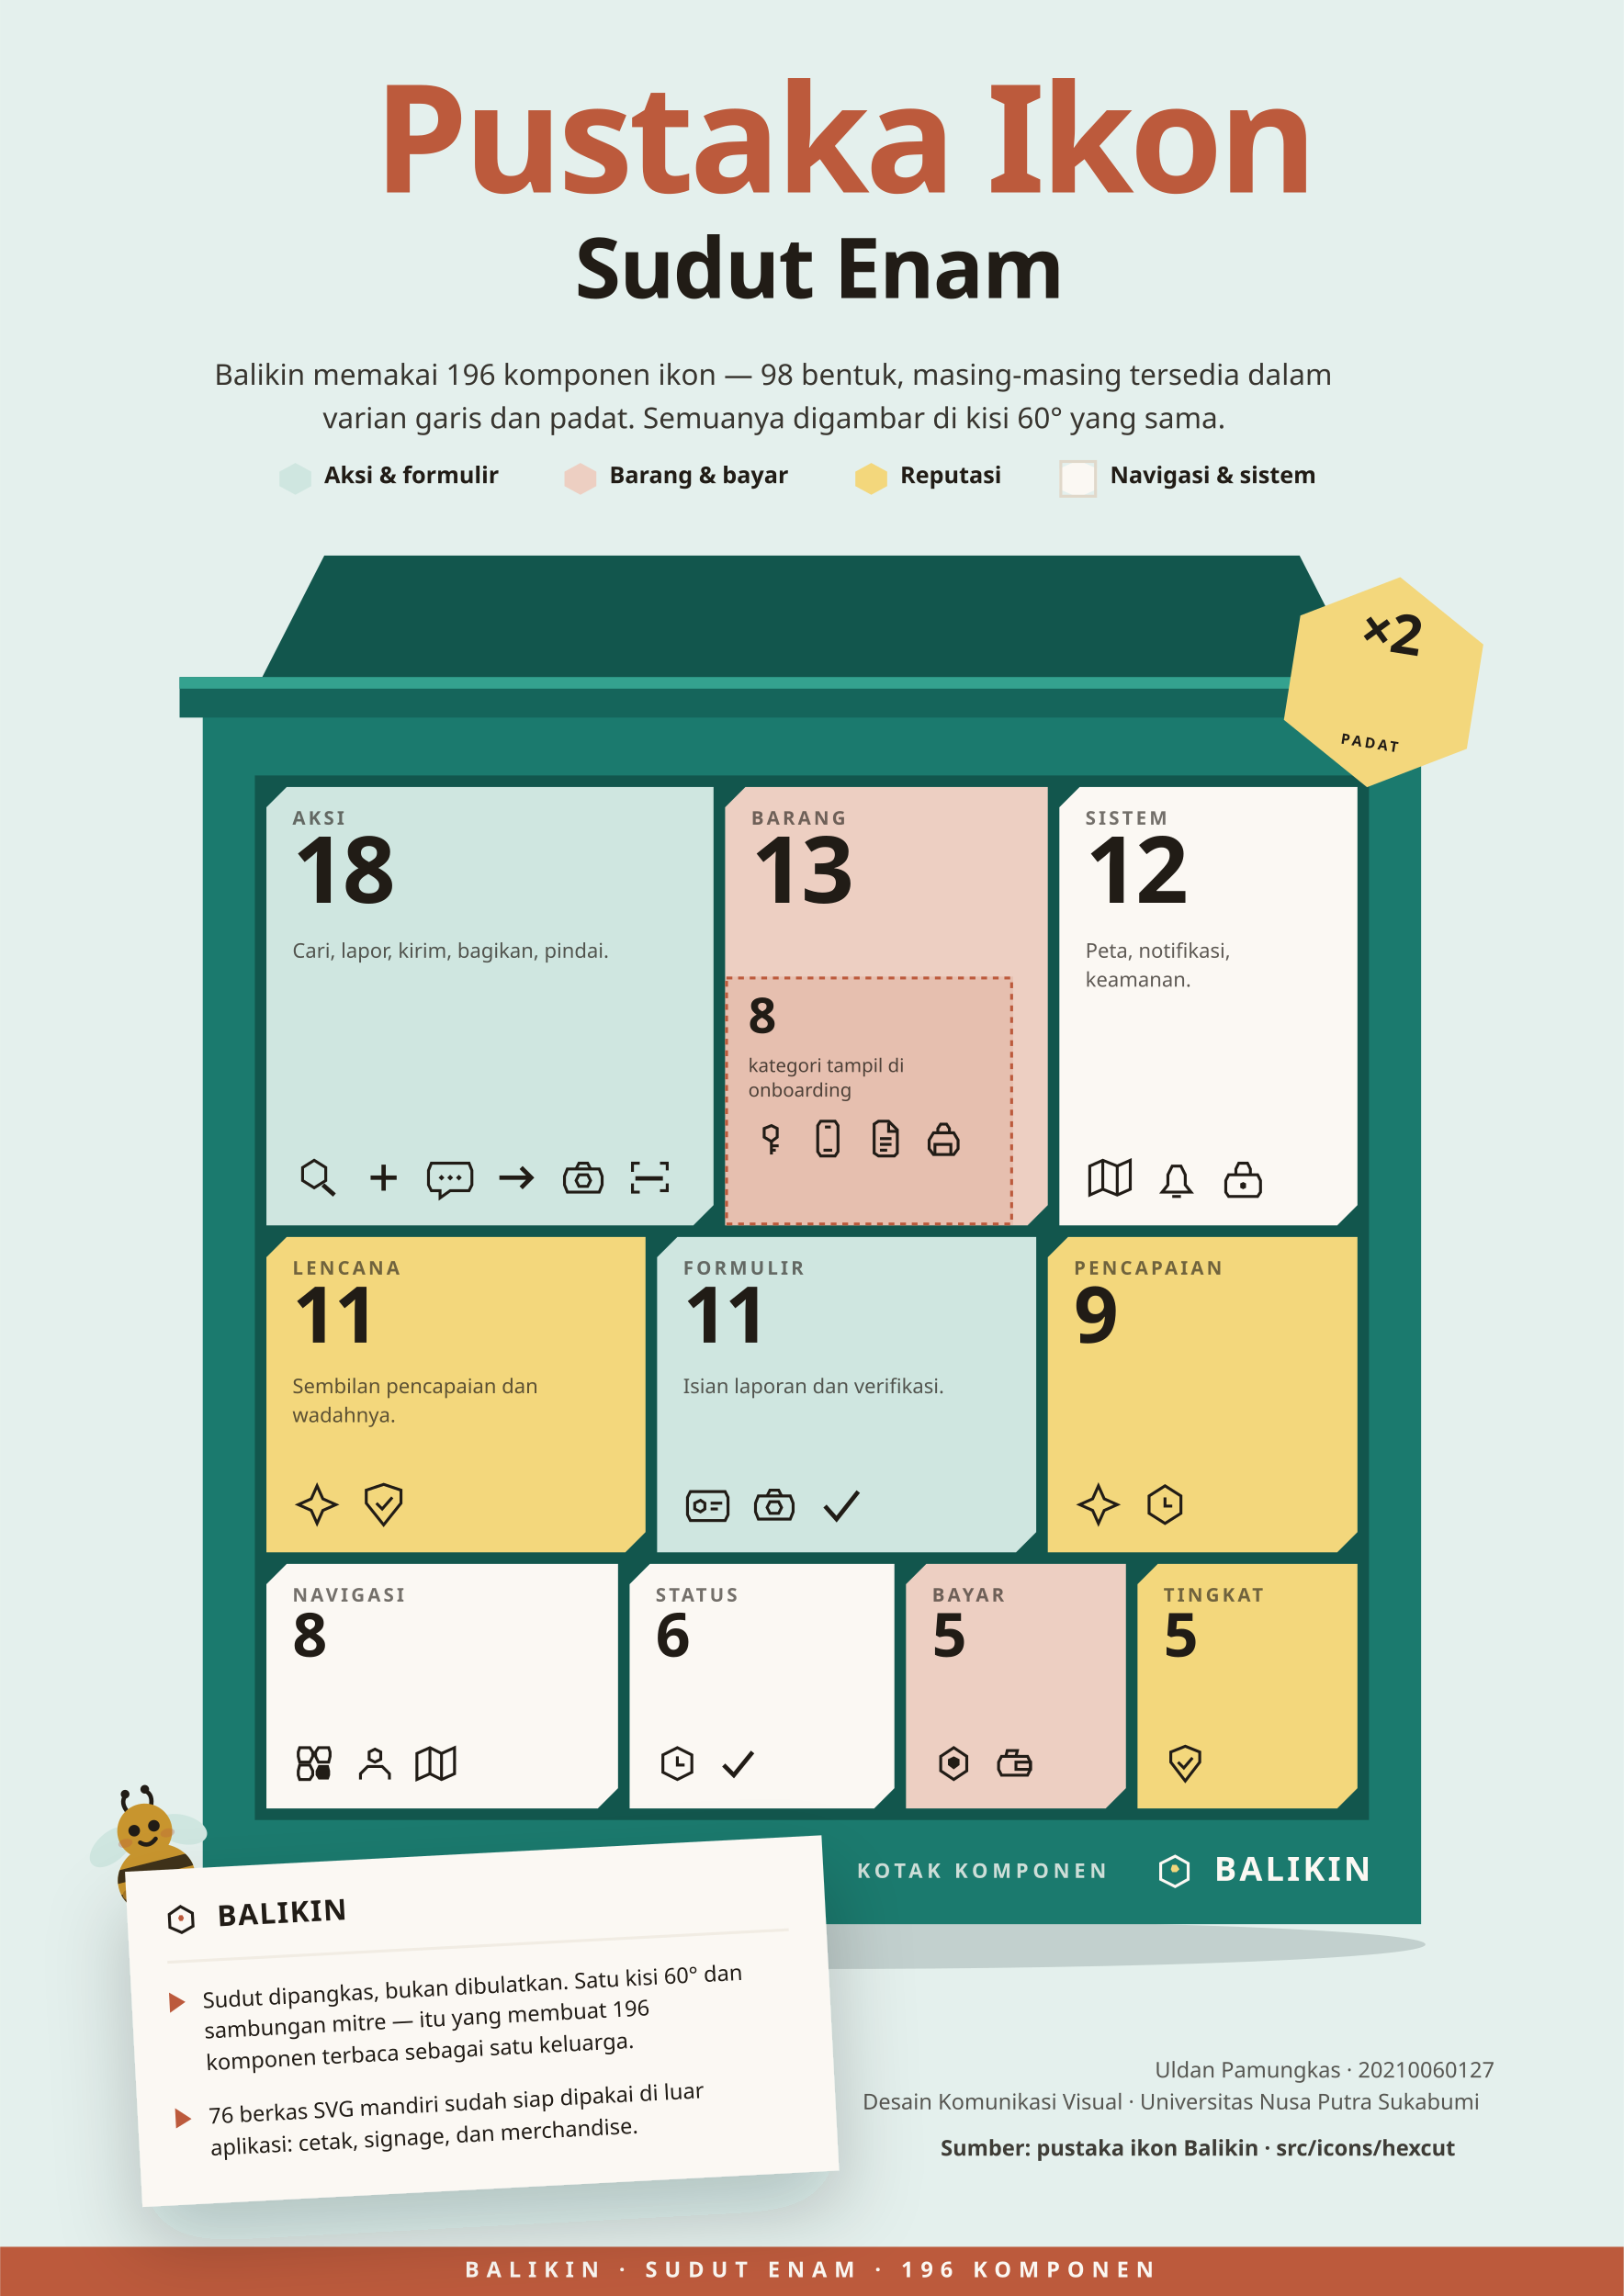
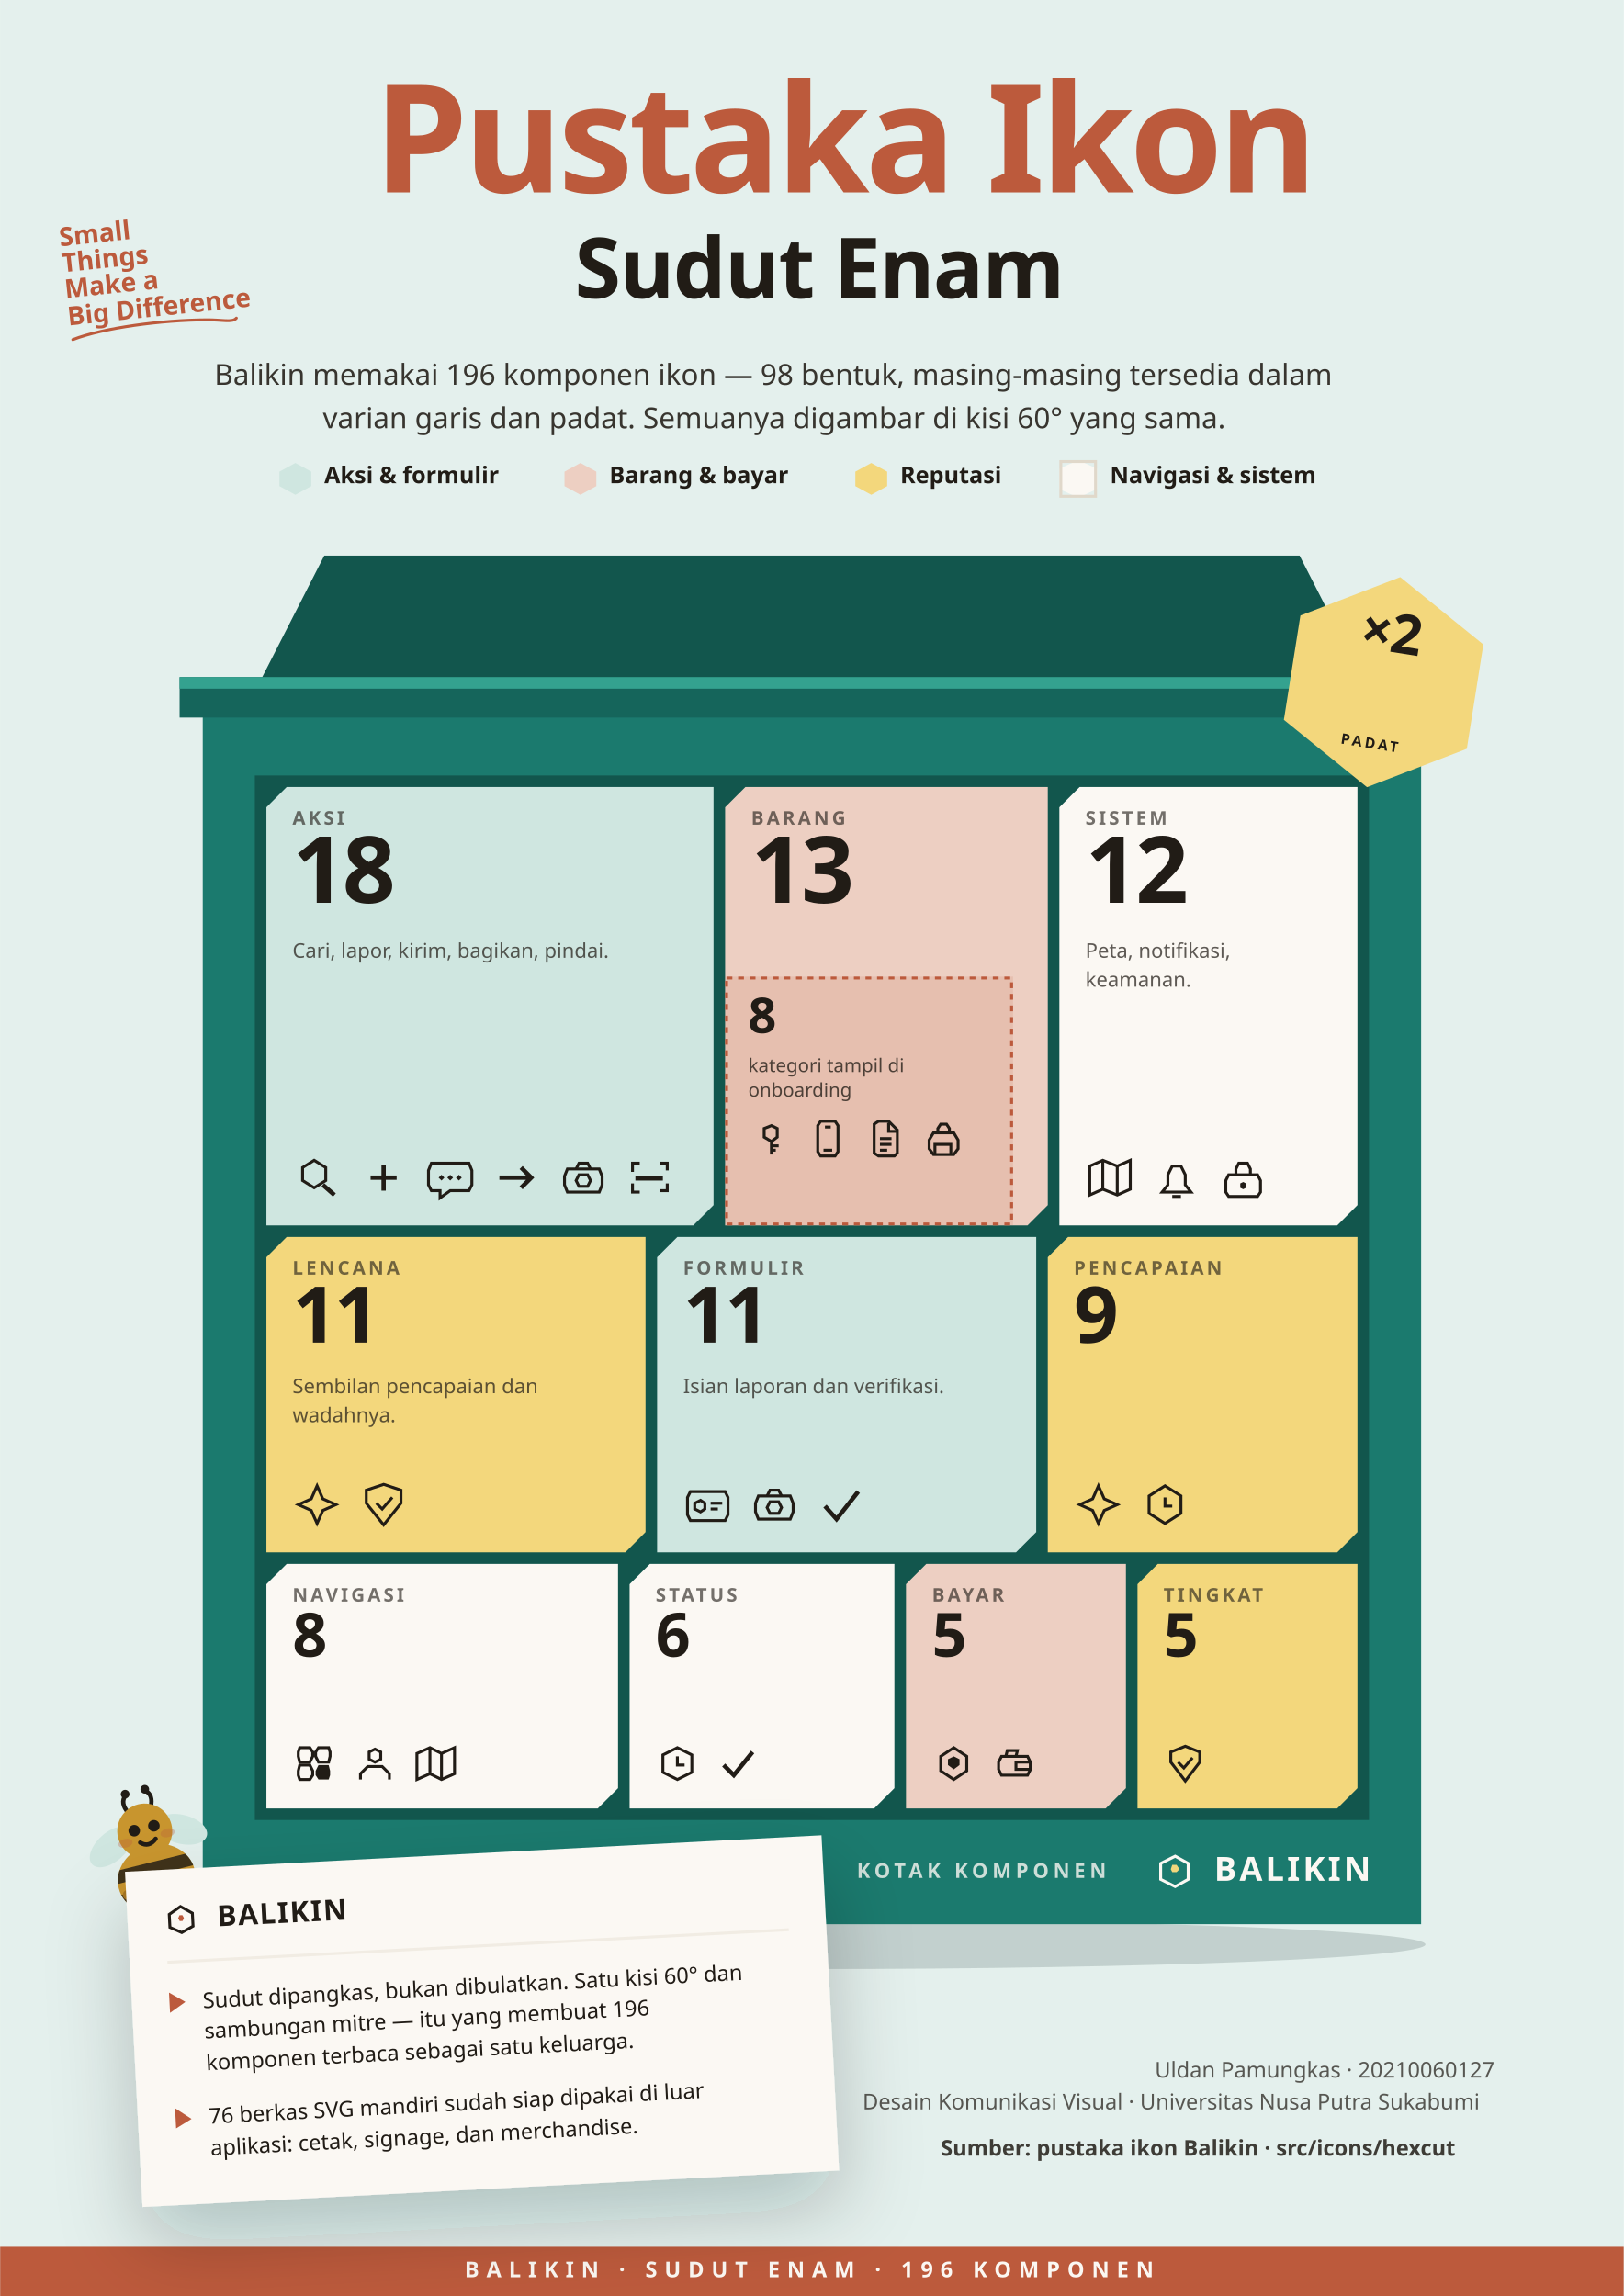
- <svg xmlns="http://www.w3.org/2000/svg" width="297mm" height="420mm" viewBox="0 0 1122 1587" role="img" aria-label="Infografis Balikin — I1 Pustaka Ikon Sudut Enam">
+ <svg xmlns="http://www.w3.org/2000/svg" width="297mm" height="420mm" viewBox="0 0 1122 1587" role="img" aria-label="Balikin — Pustaka Ikon Sudut Enam (cadangan)">
  <defs>
    <clipPath id="c2">
      <path d="M198 544L493 544L493 833L479 847L184 847L184 558Z" />
    </clipPath>
    <clipPath id="c3">
      <path d="M198 544L493 544L493 833L479 847L184 847L184 558Z" />
    </clipPath>
    <clipPath id="c4">
      <path d="M198 544L493 544L493 833L479 847L184 847L184 558Z" />
    </clipPath>
    <clipPath id="c5">
      <path d="M198 544L493 544L493 833L479 847L184 847L184 558Z" />
    </clipPath>
    <clipPath id="c7">
      <path d="M198 544L493 544L493 833L479 847L184 847L184 558Z" />
    </clipPath>
    <clipPath id="c9">
      <path d="M198 544L493 544L493 833L479 847L184 847L184 558Z" />
    </clipPath>
    <clipPath id="c11">
      <path d="M198 544L493 544L493 833L479 847L184 847L184 558Z" />
    </clipPath>
    <clipPath id="c13">
      <path d="M198 544L493 544L493 833L479 847L184 847L184 558Z" />
    </clipPath>
    <clipPath id="c15">
      <path d="M198 544L493 544L493 833L479 847L184 847L184 558Z" />
    </clipPath>
    <clipPath id="c17">
      <path d="M515 544L724 544L724 833L710 847L501 847L501 558Z" />
    </clipPath>
    <clipPath id="c18">
      <path d="M515 544L724 544L724 833L710 847L501 847L501 558Z" />
    </clipPath>
    <clipPath id="c19">
      <path d="M515 544L724 544L724 833L710 847L501 847L501 558Z" />
    </clipPath>
    <clipPath id="c20">
      <path d="M515 544L724 544L724 833L710 847L501 847L501 558Z" />
    </clipPath>
    <clipPath id="c21">
      <path d="M515 544L724 544L724 833L710 847L501 847L501 558Z" />
    </clipPath>
    <clipPath id="c22">
      <path d="M515 544L724 544L724 833L710 847L501 847L501 558Z" />
    </clipPath>
    <clipPath id="c24">
      <path d="M515 544L724 544L724 833L710 847L501 847L501 558Z" />
    </clipPath>
    <clipPath id="c26">
      <path d="M515 544L724 544L724 833L710 847L501 847L501 558Z" />
    </clipPath>
    <clipPath id="c28">
      <path d="M515 544L724 544L724 833L710 847L501 847L501 558Z" />
    </clipPath>
    <clipPath id="c30">
      <path d="M746 544L938 544L938 833L924 847L732 847L732 558Z" />
    </clipPath>
    <clipPath id="c31">
      <path d="M746 544L938 544L938 833L924 847L732 847L732 558Z" />
    </clipPath>
    <clipPath id="c32">
      <path d="M746 544L938 544L938 833L924 847L732 847L732 558Z" />
    </clipPath>
    <clipPath id="c33">
      <path d="M746 544L938 544L938 833L924 847L732 847L732 558Z" />
    </clipPath>
    <clipPath id="c35">
      <path d="M746 544L938 544L938 833L924 847L732 847L732 558Z" />
    </clipPath>
    <clipPath id="c37">
      <path d="M746 544L938 544L938 833L924 847L732 847L732 558Z" />
    </clipPath>
    <clipPath id="c39">
      <path d="M198 855L446 855L446 1059L432 1073L184 1073L184 869Z" />
    </clipPath>
    <clipPath id="c40">
      <path d="M198 855L446 855L446 1059L432 1073L184 1073L184 869Z" />
    </clipPath>
    <clipPath id="c41">
      <path d="M198 855L446 855L446 1059L432 1073L184 1073L184 869Z" />
    </clipPath>
    <clipPath id="c42">
      <path d="M198 855L446 855L446 1059L432 1073L184 1073L184 869Z" />
    </clipPath>
    <clipPath id="c44">
      <path d="M198 855L446 855L446 1059L432 1073L184 1073L184 869Z" />
    </clipPath>
    <clipPath id="c46">
      <path d="M468 855L716 855L716 1059L702 1073L454 1073L454 869Z" />
    </clipPath>
    <clipPath id="c47">
      <path d="M468 855L716 855L716 1059L702 1073L454 1073L454 869Z" />
    </clipPath>
    <clipPath id="c48">
      <path d="M468 855L716 855L716 1059L702 1073L454 1073L454 869Z" />
    </clipPath>
    <clipPath id="c49">
      <path d="M468 855L716 855L716 1059L702 1073L454 1073L454 869Z" />
    </clipPath>
    <clipPath id="c51">
      <path d="M468 855L716 855L716 1059L702 1073L454 1073L454 869Z" />
    </clipPath>
    <clipPath id="c53">
      <path d="M468 855L716 855L716 1059L702 1073L454 1073L454 869Z" />
    </clipPath>
    <clipPath id="c55">
      <path d="M738 855L938 855L938 1059L924 1073L724 1073L724 869Z" />
    </clipPath>
    <clipPath id="c56">
      <path d="M738 855L938 855L938 1059L924 1073L724 1073L724 869Z" />
    </clipPath>
    <clipPath id="c57">
      <path d="M738 855L938 855L938 1059L924 1073L724 1073L724 869Z" />
    </clipPath>
    <clipPath id="c59">
      <path d="M738 855L938 855L938 1059L924 1073L724 1073L724 869Z" />
    </clipPath>
    <clipPath id="c61">
      <path d="M198 1081L427 1081L427 1236L413 1250L184 1250L184 1095Z" />
    </clipPath>
    <clipPath id="c62">
      <path d="M198 1081L427 1081L427 1236L413 1250L184 1250L184 1095Z" />
    </clipPath>
    <clipPath id="c63">
      <path d="M198 1081L427 1081L427 1236L413 1250L184 1250L184 1095Z" />
    </clipPath>
    <clipPath id="c65">
      <path d="M198 1081L427 1081L427 1236L413 1250L184 1250L184 1095Z" />
    </clipPath>
    <clipPath id="c67">
      <path d="M198 1081L427 1081L427 1236L413 1250L184 1250L184 1095Z" />
    </clipPath>
    <clipPath id="c69">
      <path d="M449 1081L618 1081L618 1236L604 1250L435 1250L435 1095Z" />
    </clipPath>
    <clipPath id="c70">
      <path d="M449 1081L618 1081L618 1236L604 1250L435 1250L435 1095Z" />
    </clipPath>
    <clipPath id="c71">
      <path d="M449 1081L618 1081L618 1236L604 1250L435 1250L435 1095Z" />
    </clipPath>
    <clipPath id="c73">
      <path d="M449 1081L618 1081L618 1236L604 1250L435 1250L435 1095Z" />
    </clipPath>
    <clipPath id="c75">
      <path d="M640 1081L778 1081L778 1236L764 1250L626 1250L626 1095Z" />
    </clipPath>
    <clipPath id="c76">
      <path d="M640 1081L778 1081L778 1236L764 1250L626 1250L626 1095Z" />
    </clipPath>
    <clipPath id="c77">
      <path d="M640 1081L778 1081L778 1236L764 1250L626 1250L626 1095Z" />
    </clipPath>
    <clipPath id="c79">
      <path d="M640 1081L778 1081L778 1236L764 1250L626 1250L626 1095Z" />
    </clipPath>
    <clipPath id="c81">
      <path d="M800 1081L938 1081L938 1236L924 1250L786 1250L786 1095Z" />
    </clipPath>
    <clipPath id="c82">
      <path d="M800 1081L938 1081L938 1236L924 1250L786 1250L786 1095Z" />
    </clipPath>
    <clipPath id="c83">
      <path d="M800 1081L938 1081L938 1236L924 1250L786 1250L786 1095Z" />
    </clipPath>
-     <filter id="f87" x="-60%" y="-60%" width="220%" height="220%">
+     <filter id="f88" x="-60%" y="-60%" width="220%" height="220%">
      <feDropShadow dx="0" dy="26" stdDeviation="27" flood-color="#0C2824" flood-opacity="0.22" />
    </filter>
-     <clipPath id="c89">
+     <clipPath id="c90">
      <path d="M956 398L1020 435L1020 508L956 545L892 508L892 435Z" />
    </clipPath>
-     <clipPath id="c90">
+     <clipPath id="c91">
      <path d="M956 398L1020 435L1020 508L956 545L892 508L892 435Z" />
    </clipPath>
  </defs>
  <rect x="0" y="0" width="1122" height="1587" fill="#E4F0ED" />
  <rect x="0" y="0" width="1122" height="1587" fill="#E4F0ED" />
  <g fill="none">
    <ellipse cx="561" cy="1344" rx="424" ry="17" fill="#0C2824" opacity=".16" />
    <path d="M176 478H946L898 384H224Z" fill="#12564D" />
    <rect x="140" y="490" width="842" height="840" fill="#1B7A6E" />
    <rect x="124" y="468" width="874" height="28" fill="#15655B" />
    <rect x="124" y="468" width="874" height="8" fill="#34A28F" />
    <rect x="176" y="536" width="770" height="722" fill="#12564D" />
  </g>
  <path d="M198 544L493 544L493 833L479 847L184 847L184 558Z" fill="#CFE6E0" />
  <g clip-path="url(#c2)">
    <g opacity="0.62">
      <text x="202" y="570" font-family="Plus Jakarta Sans" font-size="13" font-weight="700" fill="#211C16" letter-spacing="2">AKSI</text>
    </g>
  </g>
  <g clip-path="url(#c3)">
    <text x="202" y="624" font-family="Archivo" font-size="64" font-weight="700" fill="#211C16" letter-spacing="-2">18</text>
  </g>
  <g clip-path="url(#c4)">
    <g opacity="0.72">
      <text x="202" y="662" font-family="Plus Jakarta Sans" font-size="14" font-weight="400" fill="#211C16">Cari, lapor, kirim, bagikan, pindai.</text>
    </g>
  </g>
  <g clip-path="url(#c5)">
    <g color="#211C16" fill="none" stroke-linejoin="miter" stroke-miterlimit="8">
      <path d="M217 802L225 807V816L217 821L209 816V807Z" stroke="currentColor" stroke-width="2" />
      <path d="M223 819L231 826" stroke="currentColor" stroke-width="3" />
    </g>
  </g>
  <g clip-path="url(#c7)">
    <g color="#211C16" fill="none" stroke-linejoin="miter" stroke-miterlimit="8">
      <path d="M265 805V823M256 814H274" stroke="currentColor" stroke-width="3" />
    </g>
  </g>
  <g clip-path="url(#c9)">
    <g color="#211C16" fill="none" stroke-linejoin="miter" stroke-miterlimit="8">
      <path d="M298 804H324L326 809V819L324 823H311L304 828V823H298L296 819V809Z" stroke="currentColor" stroke-width="2" />
      <path d="M305 812L307 814L305 816L303 814Z" fill="currentColor" />
      <path d="M311 812L313 814L311 816L309 814Z" fill="currentColor" />
      <path d="M317 812L319 814L317 816L315 814Z" fill="currentColor" />
    </g>
  </g>
  <g clip-path="url(#c11)">
    <g color="#211C16" fill="none" stroke-linejoin="miter" stroke-miterlimit="8">
      <path d="M345 814H367M360 807L367 814L360 821" stroke="currentColor" stroke-width="3" />
    </g>
  </g>
  <g clip-path="url(#c13)">
    <g color="#211C16" fill="none" stroke-linejoin="miter" stroke-miterlimit="8">
      <path d="M398 808 400 804h6l2 4" stroke="currentColor" stroke-width="2" />
      <path d="M392 808H414L416 813V819L414 824H392L390 819V813Z" stroke="currentColor" stroke-width="2" />
      <path d="M408 816L406 820L400 820L398 816L400 812L406 812Z" stroke="currentColor" stroke-width="2" />
    </g>
  </g>
  <g clip-path="url(#c15)">
    <g color="#211C16" fill="none" stroke-linejoin="miter" stroke-miterlimit="8">
      <path d="M437 810V804h5M456 804h5v5M461 818v5H456M442 824H437V818" stroke="currentColor" stroke-width="2" />
      <path d="M439 813h19v3H439z" fill="currentColor" />
    </g>
  </g>
  <path d="M515 544L724 544L724 833L710 847L501 847L501 558Z" fill="#EDCFC2" />
  <g clip-path="url(#c17)">
    <g opacity="0.62">
      <text x="519" y="570" font-family="Plus Jakarta Sans" font-size="13" font-weight="700" fill="#211C16" letter-spacing="2">BARANG</text>
    </g>
  </g>
  <g clip-path="url(#c18)">
    <text x="519" y="624" font-family="Archivo" font-size="64" font-weight="700" fill="#211C16" letter-spacing="-2">13</text>
  </g>
  <g clip-path="url(#c19)">
    <rect x="501" y="675" width="199" height="172" fill="#BC5A3C" fill-opacity="0.14" />
    <rect x="502" y="676" width="197" height="170" fill="none" stroke="#BC5A3C" stroke-width="2" stroke-dasharray="4 4" />
  </g>
  <g clip-path="url(#c20)">
    <text x="517" y="714" font-family="Archivo" font-size="34" font-weight="700" fill="#211C16" letter-spacing="-1">8</text>
  </g>
  <g clip-path="url(#c21)">
    <g opacity="0.78">
      <text x="517" y="741" font-family="Plus Jakarta Sans" font-size="13" font-weight="400" fill="#211C16">kategori tampil di</text>
      <text x="517" y="758" font-family="Plus Jakarta Sans" font-size="13" font-weight="400" fill="#211C16">onboarding</text>
    </g>
  </g>
  <g clip-path="url(#c22)">
    <g color="#211C16" fill="none" stroke-linejoin="miter" stroke-miterlimit="8">
      <path d="M528 780L533 778L537 780V786L533 789L528 786Z" stroke="currentColor" stroke-width="2" />
      <path d="M533 789V798" stroke="currentColor" stroke-width="2" />
      <path d="M533 792H538" stroke="currentColor" stroke-width="2" />
      <path d="M533 795H536" stroke="currentColor" stroke-width="2" />
    </g>
  </g>
  <g clip-path="url(#c24)">
    <g color="#211C16" fill="none" stroke-linejoin="miter" stroke-miterlimit="8">
      <path d="M567 775H577L579 778V796L577 799H567L565 796V778Z" stroke="currentColor" stroke-width="2" />
      <path d="M570 779H574" stroke="currentColor" stroke-width="2" />
      <path d="M569 795H575" stroke="currentColor" stroke-width="2" />
    </g>
  </g>
  <g clip-path="url(#c26)">
    <g color="#211C16" fill="none" stroke-linejoin="miter" stroke-miterlimit="8">
      <path d="M604 777L607 775H614L620 781V797L618 799H607L604 797Z" stroke="currentColor" stroke-width="2" />
      <path d="M614 776V782H620" stroke="currentColor" stroke-width="2" />
      <path d="M608 787H616M608 791H616M608 795H613" stroke="currentColor" stroke-width="2" />
    </g>
  </g>
  <g clip-path="url(#c28)">
    <g color="#211C16" fill="none" stroke-linejoin="miter" stroke-miterlimit="8">
      <path d="M648 783V780l2 -3h4l2 3v3" stroke="currentColor" stroke-width="2" />
      <path d="M645 783H659L662 788V794L659 798H645L642 794V788Z" stroke="currentColor" stroke-width="2" />
      <path d="M646 798V791h11v7" stroke="currentColor" stroke-width="2" />
    </g>
  </g>
  <path d="M746 544L938 544L938 833L924 847L732 847L732 558Z" fill="#FBF8F3" />
  <g clip-path="url(#c30)">
    <g opacity="0.62">
      <text x="750" y="570" font-family="Plus Jakarta Sans" font-size="13" font-weight="700" fill="#211C16" letter-spacing="2">SISTEM</text>
    </g>
  </g>
  <g clip-path="url(#c31)">
    <text x="750" y="624" font-family="Archivo" font-size="64" font-weight="700" fill="#211C16" letter-spacing="-2">12</text>
  </g>
  <g clip-path="url(#c32)">
    <g opacity="0.72">
      <text x="750" y="662" font-family="Plus Jakarta Sans" font-size="14" font-weight="400" fill="#211C16">Peta, notifikasi,</text>
      <text x="750" y="682" font-family="Plus Jakarta Sans" font-size="14" font-weight="400" fill="#211C16">keamanan.</text>
    </g>
  </g>
  <g clip-path="url(#c33)">
    <g color="#211C16" fill="none" stroke-linejoin="miter" stroke-miterlimit="8">
      <path d="M753 806L762 802L772 806L781 802V822L772 826L762 822L753 826Z" stroke="currentColor" stroke-width="2" />
      <path d="M762 802V822M772 806V826" stroke="currentColor" stroke-width="2" />
    </g>
  </g>
  <g clip-path="url(#c35)">
    <g color="#211C16" fill="none" stroke-linejoin="miter" stroke-miterlimit="8">
      <path d="M807 819V812L810 806H816L819 812V819L823 824H803Z" stroke="currentColor" stroke-width="2" />
      <path d="M810 827H816" stroke="currentColor" stroke-width="2" />
    </g>
  </g>
  <g clip-path="url(#c37)">
    <g color="#211C16" fill="none" stroke-linejoin="miter" stroke-miterlimit="8">
      <path d="M854 812V808L856 804H862L864 808V812" stroke="currentColor" stroke-width="2" />
      <path d="M849 812H869L871 816V824L869 827H849L847 824V816Z" stroke="currentColor" stroke-width="2" />
      <path d="M859 817L861 818V821L859 822L857 821V818Z" fill="currentColor" />
    </g>
  </g>
  <path d="M198 855L446 855L446 1059L432 1073L184 1073L184 869Z" fill="#F3D77C" />
  <g clip-path="url(#c39)">
    <g opacity="0.62">
      <text x="202" y="881" font-family="Plus Jakarta Sans" font-size="13" font-weight="700" fill="#211C16" letter-spacing="2">LENCANA</text>
    </g>
  </g>
  <g clip-path="url(#c40)">
    <text x="202" y="928" font-family="Archivo" font-size="54" font-weight="700" fill="#211C16" letter-spacing="-2">11</text>
  </g>
  <g clip-path="url(#c41)">
    <g opacity="0.72">
      <text x="202" y="963" font-family="Plus Jakarta Sans" font-size="14" font-weight="400" fill="#211C16">Sembilan pencapaian dan</text>
      <text x="202" y="983" font-family="Plus Jakarta Sans" font-size="14" font-weight="400" fill="#211C16">wadahnya.</text>
    </g>
  </g>
  <g clip-path="url(#c42)">
    <g color="#211C16" fill="none" stroke-linejoin="miter" stroke-miterlimit="8">
      <path d="M219 1027L223 1036L232 1040L223 1044L219 1053L215 1044L206 1040L215 1036Z" stroke="currentColor" stroke-width="2" />
    </g>
  </g>
  <g clip-path="url(#c44)">
    <g color="#211C16" fill="none" stroke-linejoin="miter" stroke-miterlimit="8">
      <path d="M265 1026L277 1030V1039L265 1054L253 1039V1030Z" stroke="currentColor" stroke-width="2" />
      <path d="M260 1039L264 1043L271 1035" stroke="currentColor" stroke-width="2" />
    </g>
  </g>
  <path d="M468 855L716 855L716 1059L702 1073L454 1073L454 869Z" fill="#CFE6E0" />
  <g clip-path="url(#c46)">
    <g opacity="0.62">
      <text x="472" y="881" font-family="Plus Jakarta Sans" font-size="13" font-weight="700" fill="#211C16" letter-spacing="2">FORMULIR</text>
    </g>
  </g>
  <g clip-path="url(#c47)">
    <text x="472" y="928" font-family="Archivo" font-size="54" font-weight="700" fill="#211C16" letter-spacing="-2">11</text>
  </g>
  <g clip-path="url(#c48)">
    <g opacity="0.72">
      <text x="472" y="963" font-family="Plus Jakarta Sans" font-size="14" font-weight="400" fill="#211C16">Isian laporan dan verifikasi.</text>
    </g>
  </g>
  <g clip-path="url(#c49)">
    <g color="#211C16" fill="none" stroke-linejoin="miter" stroke-miterlimit="8">
      <path d="M477 1031H501L503 1035V1047L501 1051H477L475 1047V1035Z" stroke="currentColor" stroke-width="2" />
      <path d="M484 1037L487 1039V1043L484 1045L480 1043V1039Z" stroke="currentColor" stroke-width="2" />
      <path d="M491 1039H499M491 1043H496" stroke="currentColor" stroke-width="2" />
    </g>
  </g>
  <g clip-path="url(#c51)">
    <g color="#211C16" fill="none" stroke-linejoin="miter" stroke-miterlimit="8">
      <path d="M530 1034 532 1030h6l2 4" stroke="currentColor" stroke-width="2" />
      <path d="M524 1034H546L548 1039V1045L546 1050H524L522 1045V1039Z" stroke="currentColor" stroke-width="2" />
      <path d="M540 1042L538 1046L532 1046L530 1042L532 1038L538 1038Z" stroke="currentColor" stroke-width="2" />
    </g>
  </g>
  <g clip-path="url(#c53)">
    <g color="#211C16" fill="none" stroke-linejoin="miter" stroke-miterlimit="8">
      <path d="M570 1041 578 1050 593 1031" stroke="currentColor" stroke-width="3" />
    </g>
  </g>
  <path d="M738 855L938 855L938 1059L924 1073L724 1073L724 869Z" fill="#F3D77C" />
  <g clip-path="url(#c55)">
    <g opacity="0.62">
      <text x="742" y="881" font-family="Plus Jakarta Sans" font-size="13" font-weight="700" fill="#211C16" letter-spacing="2">PENCAPAIAN</text>
    </g>
  </g>
  <g clip-path="url(#c56)">
    <text x="742" y="928" font-family="Archivo" font-size="54" font-weight="700" fill="#211C16" letter-spacing="-2">9</text>
  </g>
  <g clip-path="url(#c57)">
    <g color="#211C16" fill="none" stroke-linejoin="miter" stroke-miterlimit="8">
      <path d="M759 1027L763 1036L772 1040L763 1044L759 1053L755 1044L746 1040L755 1036Z" stroke="currentColor" stroke-width="2" />
    </g>
  </g>
  <g clip-path="url(#c59)">
    <g color="#211C16" fill="none" stroke-linejoin="miter" stroke-miterlimit="8">
      <path d="M805 1027L816 1034V1046L805 1053L794 1046V1034Z" stroke="currentColor" stroke-width="2" />
      <path d="M805 1035V1041H810" stroke="currentColor" stroke-width="2" />
    </g>
  </g>
  <path d="M198 1081L427 1081L427 1236L413 1250L184 1250L184 1095Z" fill="#FBF8F3" />
  <g clip-path="url(#c61)">
    <g opacity="0.62">
      <text x="202" y="1107" font-family="Plus Jakarta Sans" font-size="13" font-weight="700" fill="#211C16" letter-spacing="2">NAVIGASI</text>
    </g>
  </g>
  <g clip-path="url(#c62)">
    <text x="202" y="1145" font-family="Archivo" font-size="42" font-weight="700" fill="#211C16" letter-spacing="-2">8</text>
  </g>
  <g clip-path="url(#c63)">
    <g color="#211C16" fill="none" stroke-linejoin="miter" stroke-miterlimit="8">
      <path d="M207 1208H214L216 1211V1214L214 1218H207L206 1214V1211Z" stroke="currentColor" stroke-width="2" />
      <path d="M220 1208H227L228 1211V1214L227 1218H220L218 1214V1211Z" stroke="currentColor" stroke-width="2" />
      <path d="M207 1220H214L216 1224V1227L214 1230H207L206 1227V1224Z" stroke="currentColor" stroke-width="2" />
      <path d="M220 1220H227L228 1224V1227L227 1230H220L218 1227V1224Z" fill="currentColor" />
    </g>
  </g>
  <g clip-path="url(#c65)">
    <g color="#211C16" fill="none" stroke-linejoin="miter" stroke-miterlimit="8">
      <path d="M259 1209L263 1211V1216L259 1218L255 1216V1211Z" stroke="currentColor" stroke-width="2" />
      <path d="M249 1230V1226L254 1221H264L269 1226V1230" stroke="currentColor" stroke-width="2" />
    </g>
  </g>
  <g clip-path="url(#c67)">
    <g color="#211C16" fill="none" stroke-linejoin="miter" stroke-miterlimit="8">
      <path d="M288 1212L297 1208L305 1212L314 1208V1226L305 1230L297 1226L288 1230Z" stroke="currentColor" stroke-width="2" />
      <path d="M297 1208V1226M305 1212V1230" stroke="currentColor" stroke-width="2" />
    </g>
  </g>
  <path d="M449 1081L618 1081L618 1236L604 1250L435 1250L435 1095Z" fill="#FBF8F3" />
  <g clip-path="url(#c69)">
    <g opacity="0.62">
      <text x="453" y="1107" font-family="Plus Jakarta Sans" font-size="13" font-weight="700" fill="#211C16" letter-spacing="2">STATUS</text>
    </g>
  </g>
  <g clip-path="url(#c70)">
    <text x="453" y="1145" font-family="Archivo" font-size="42" font-weight="700" fill="#211C16" letter-spacing="-2">6</text>
  </g>
  <g clip-path="url(#c71)">
    <g color="#211C16" fill="none" stroke-linejoin="miter" stroke-miterlimit="8">
      <path d="M468 1208L478 1213V1225L468 1230L458 1225V1213Z" stroke="currentColor" stroke-width="2" />
      <path d="M468 1214V1220H473" stroke="currentColor" stroke-width="2" />
    </g>
  </g>
  <g clip-path="url(#c73)">
    <g color="#211C16" fill="none" stroke-linejoin="miter" stroke-miterlimit="8">
      <path d="M500 1220 507 1227 520 1211" stroke="currentColor" stroke-width="3" />
    </g>
  </g>
  <path d="M640 1081L778 1081L778 1236L764 1250L626 1250L626 1095Z" fill="#EDCFC2" />
  <g clip-path="url(#c75)">
    <g opacity="0.62">
      <text x="644" y="1107" font-family="Plus Jakarta Sans" font-size="13" font-weight="700" fill="#211C16" letter-spacing="2">BAYAR</text>
    </g>
  </g>
  <g clip-path="url(#c76)">
    <text x="644" y="1145" font-family="Archivo" font-size="42" font-weight="700" fill="#211C16" letter-spacing="-2">5</text>
  </g>
  <g clip-path="url(#c77)">
    <g color="#211C16" fill="none" stroke-linejoin="miter" stroke-miterlimit="8">
      <path d="M659 1208L668 1214V1224L659 1230L650 1224V1214Z" stroke="currentColor" stroke-width="2" />
      <path d="M659 1214L663 1216V1220L659 1223L655 1220V1216Z" fill="currentColor" />
    </g>
  </g>
  <g clip-path="url(#c79)">
    <g color="#211C16" fill="none" stroke-linejoin="miter" stroke-miterlimit="8">
      <path d="M695 1214 696 1210h7l-1 4" stroke="currentColor" stroke-width="2" />
      <path d="M692 1214H710L712 1218V1223L710 1227H692L690 1223V1218Z" stroke="currentColor" stroke-width="2" />
      <path d="M702 1218h10v5H702z" stroke="currentColor" stroke-width="2" />
    </g>
  </g>
  <path d="M800 1081L938 1081L938 1236L924 1250L786 1250L786 1095Z" fill="#F3D77C" />
  <g clip-path="url(#c81)">
    <g opacity="0.62">
      <text x="804" y="1107" font-family="Plus Jakarta Sans" font-size="13" font-weight="700" fill="#211C16" letter-spacing="2">TINGKAT</text>
    </g>
  </g>
  <g clip-path="url(#c82)">
    <text x="804" y="1145" font-family="Archivo" font-size="42" font-weight="700" fill="#211C16" letter-spacing="-2">5</text>
  </g>
  <g clip-path="url(#c83)">
    <g color="#211C16" fill="none" stroke-linejoin="miter" stroke-miterlimit="8">
      <path d="M819 1207L829 1211V1218L819 1231L809 1218V1211Z" stroke="currentColor" stroke-width="2" />
      <path d="M814 1218L818 1222L824 1215" stroke="currentColor" stroke-width="2" />
    </g>
  </g>
  <g opacity="0.8">
    <text x="592" y="1298" font-family="Plus Jakarta Sans" font-size="14" font-weight="600" fill="#FBF8F3" letter-spacing="3">KOTAK KOMPONEN</text>
  </g>
  <g fill="none">
    <path d="M812 1283L821 1288V1299L812 1304L802 1299V1288Z" stroke="#FBF8F3" stroke-width="2" stroke-linejoin="miter" />
    <path d="M815 1292L813 1294H810L809 1292L810 1289H813Z" fill="#F3D77C" />
  </g>
  <text x="839" y="1300" font-family="Archivo" font-size="23" font-weight="700" fill="#FBF8F3" letter-spacing="2">BALIKIN</text>
  <text x="258" y="133" font-family="Archivo" font-size="104" font-weight="700" fill="#BC5A3C" letter-spacing="-3">Pustaka Ikon</text>
  <text x="397" y="206" font-family="Archivo" font-size="58" font-weight="700" fill="#211C16" letter-spacing="-1">Sudut Enam</text>
  <g opacity="0.88">
    <text x="148" y="266" font-family="Plus Jakarta Sans" font-size="20" font-weight="400" fill="#211C16">Balikin memakai 196 komponen ikon — 98 bentuk, masing-masing tersedia dalam</text>
    <text x="223" y="296" font-family="Plus Jakarta Sans" font-size="20" font-weight="400" fill="#211C16">varian garis dan padat. Semuanya digambar di kisi 60° yang sama.</text>
  </g>
  <path d="M204 320L215 326L215 336L204 342L193 336L193 326Z" fill="#CFE6E0" />
  <text x="224" y="334" font-family="Plus Jakarta Sans" font-size="16" font-weight="600" fill="#211C16">Aksi &amp; formulir</text>
  <path d="M401 320L412 326L412 336L401 342L390 336L390 326Z" fill="#EDCFC2" />
  <text x="421" y="334" font-family="Plus Jakarta Sans" font-size="16" font-weight="600" fill="#211C16">Barang &amp; bayar</text>
  <path d="M602 320L613 326L613 336L602 342L591 336L591 326Z" fill="#F3D77C" />
  <text x="622" y="334" font-family="Plus Jakarta Sans" font-size="16" font-weight="600" fill="#211C16">Reputasi</text>
  <path d="M745 318L758 324L758 338L745 344L732 338L732 324Z" fill="#FBF8F3" />
  <rect x="733" y="319" width="24" height="24" fill="none" stroke="#E0D8CA" stroke-width="2" />
  <text x="767" y="334" font-family="Plus Jakarta Sans" font-size="16" font-weight="600" fill="#211C16">Navigasi &amp; sistem</text>
  <g opacity="0.72">
    <text x="798" y="1436" font-family="Plus Jakarta Sans" font-size="15" font-weight="400" fill="#211C16">Uldan Pamungkas · 20210060127</text>
    <text x="596" y="1458" font-family="Plus Jakarta Sans" font-size="15" font-weight="400" fill="#211C16">Desain Komunikasi Visual · Universitas Nusa Putra Sukabumi</text>
  </g>
  <g opacity="0.85">
    <text x="650" y="1490" font-family="Plus Jakarta Sans" font-size="15" font-weight="600" fill="#211C16">Sumber: pustaka ikon Balikin · src/icons/hexcut</text>
  </g>
+   <g transform="rotate(-6 103 192)">
+     <text x="44" y="164" font-family="Caveat" font-size="18" font-weight="600" fill="#BC5A3C">Small</text>
+   </g>
+   <g transform="rotate(-6 103 192)">
+     <text x="44" y="182" font-family="Caveat" font-size="18" font-weight="600" fill="#BC5A3C">Things</text>
+   </g>
+   <g transform="rotate(-6 103 192)">
+     <text x="44" y="200" font-family="Caveat" font-size="18" font-weight="600" fill="#BC5A3C">Make a</text>
+   </g>
+   <g transform="rotate(-6 103 192)">
+     <text x="44" y="219" font-family="Caveat" font-size="18" font-weight="600" fill="#BC5A3C">Big Difference</text>
+   </g>
+   <g transform="rotate(-6 103 192)">
+     <g fill="none">
+       <path d="M46 229C68 223 109 222 139 225c11 1 18 4 21 1" stroke="#BC5A3C" stroke-width="2" stroke-linecap="round" />
+     </g>
+   </g>
  <rect x="0" y="1553" width="1122" height="34" fill="#BC5A3C" />
  <text x="321" y="1574" font-family="Archivo" font-size="15" font-weight="700" fill="#FBF8F3" letter-spacing="5">BALIKIN · SUDUT ENAM · 196 KOMPONEN</text>
  <g transform="rotate(-14 105 1286)">
    <defs>
-       <clipPath id="bdn-u86">
+       <clipPath id="bdn-u87">
        <ellipse cx="105" cy="1299" rx="27" ry="24" />
      </clipPath>
    </defs>
    <ellipse cx="80" cy="1270" rx="18" ry="10" fill="#CFE6E0" transform="rotate(-28 80 1270)" />
    <ellipse cx="130" cy="1270" rx="18" ry="10" fill="#CFE6E0" transform="rotate(28 130 1270)" />
    <ellipse cx="105" cy="1299" rx="27" ry="24" fill="#C8952E" />
-     <g clip-path="url(#bdn-u86)">
+     <g clip-path="url(#bdn-u87)">
      <path d="M70 1287h71v9H70z" fill="#211C16" opacity=".82" />
      <path d="M70 1304h71v9H70z" fill="#211C16" opacity=".82" />
    </g>
    <path d="M97 1250q-4 -8 1 -12" stroke="#211C16" stroke-width="3" stroke-linecap="round" fill="none" />
    <path d="M113 1250q4 -8 -1 -12" stroke="#211C16" stroke-width="3" stroke-linecap="round" fill="none" />
    <circle cx="98" cy="1237" r="3" fill="#211C16" />
    <circle cx="112" cy="1237" r="3" fill="#211C16" />
    <circle cx="105" cy="1265" r="19" fill="#C8952E" />
    <ellipse cx="90" cy="1270" rx="5" ry="3" fill="#BC5A3C" opacity=".3" />
    <ellipse cx="120" cy="1270" rx="5" ry="3" fill="#BC5A3C" opacity=".3" />
    <circle cx="98" cy="1263" r="4" fill="#211C16" />
    <circle cx="112" cy="1263" r="4" fill="#211C16" />
    <path d="M100 1272q5 5 11 0" stroke="#211C16" stroke-width="3" stroke-linecap="round" fill="none" />
    <path d="M83 1305L94 1315" stroke="#A87722" stroke-width="7" stroke-linecap="round" fill="none" />
    <path d="M127 1305L116 1315" stroke="#A87722" stroke-width="7" stroke-linecap="round" fill="none" />
    <path d="M105 1305L116 1312V1325L105 1331L94 1325V1312Z" fill="#1B7A6E" />
    <circle cx="105" cy="1318" r="3" fill="#F3D77C" />
  </g>
  <g transform="rotate(-3 333 1397)">
-     <rect x="92" y="1281" width="482" height="232" fill="#FBF8F3" filter="url(#f87)" />
+     <rect x="92" y="1281" width="482" height="232" fill="#FBF8F3" filter="url(#f88)" />
  </g>
  <g transform="rotate(-3 333 1397)">
    <path d="M118 1346L548 1346L548 1344L118 1344Z" fill="#F1ECE3" />
  </g>
  <g transform="rotate(-3 333 1397)">
    <g fill="none">
      <path d="M129 1307L137 1312V1321L129 1325L121 1321V1312Z" stroke="#211C16" stroke-width="2" stroke-linejoin="miter" />
      <path d="M131 1315L130 1317H128L127 1315L128 1313H130Z" fill="#BC5A3C" />
    </g>
  </g>
  <g transform="rotate(-3 333 1397)">
    <text x="154" y="1322" font-family="Archivo" font-size="20" font-weight="700" fill="#211C16" letter-spacing="1">BALIKIN</text>
  </g>
  <g transform="rotate(-3 333 1397)">
    <path d="M118 1366L118 1380L129 1373L129 1373Z" fill="#BC5A3C" />
  </g>
  <g transform="rotate(-3 333 1397)">
    <text x="141" y="1378" font-family="Plus Jakarta Sans" font-size="15" font-weight="400" fill="#211C16">Sudut dipangkas, bukan dibulatkan. Satu kisi 60° dan</text>
    <text x="141" y="1399" font-family="Plus Jakarta Sans" font-size="15" font-weight="400" fill="#211C16">sambungan mitre — itu yang membuat 196</text>
    <text x="141" y="1421" font-family="Plus Jakarta Sans" font-size="15" font-weight="400" fill="#211C16">komponen terbaca sebagai satu keluarga.</text>
  </g>
  <g transform="rotate(-3 333 1397)">
    <path d="M118 1446L118 1460L129 1454L129 1454Z" fill="#BC5A3C" />
  </g>
  <g transform="rotate(-3 333 1397)">
    <text x="141" y="1458" font-family="Plus Jakarta Sans" font-size="15" font-weight="400" fill="#211C16">76 berkas SVG mandiri sudah siap dipakai di luar</text>
    <text x="141" y="1480" font-family="Plus Jakarta Sans" font-size="15" font-weight="400" fill="#211C16">aplikasi: cetak, signage, dan merchandise.</text>
  </g>
  <g transform="rotate(9 956 472)">
    <path d="M956 398L1020 435L1020 508L956 545L892 508L892 435Z" fill="#F3D77C" />
  </g>
  <g transform="rotate(9 956 472)">
-     <g clip-path="url(#c89)">
+     <g clip-path="url(#c90)">
      <text x="935" y="450" font-family="Archivo" font-size="38" font-weight="700" fill="#211C16" letter-spacing="-1">×2</text>
    </g>
  </g>
  <g transform="rotate(9 956 472)">
-     <g clip-path="url(#c90)">
+     <g clip-path="url(#c91)">
      <text x="933" y="518" font-family="Plus Jakarta Sans" font-size="10" font-weight="700" fill="#211C16" letter-spacing="2">PADAT</text>
    </g>
  </g>
</svg>
